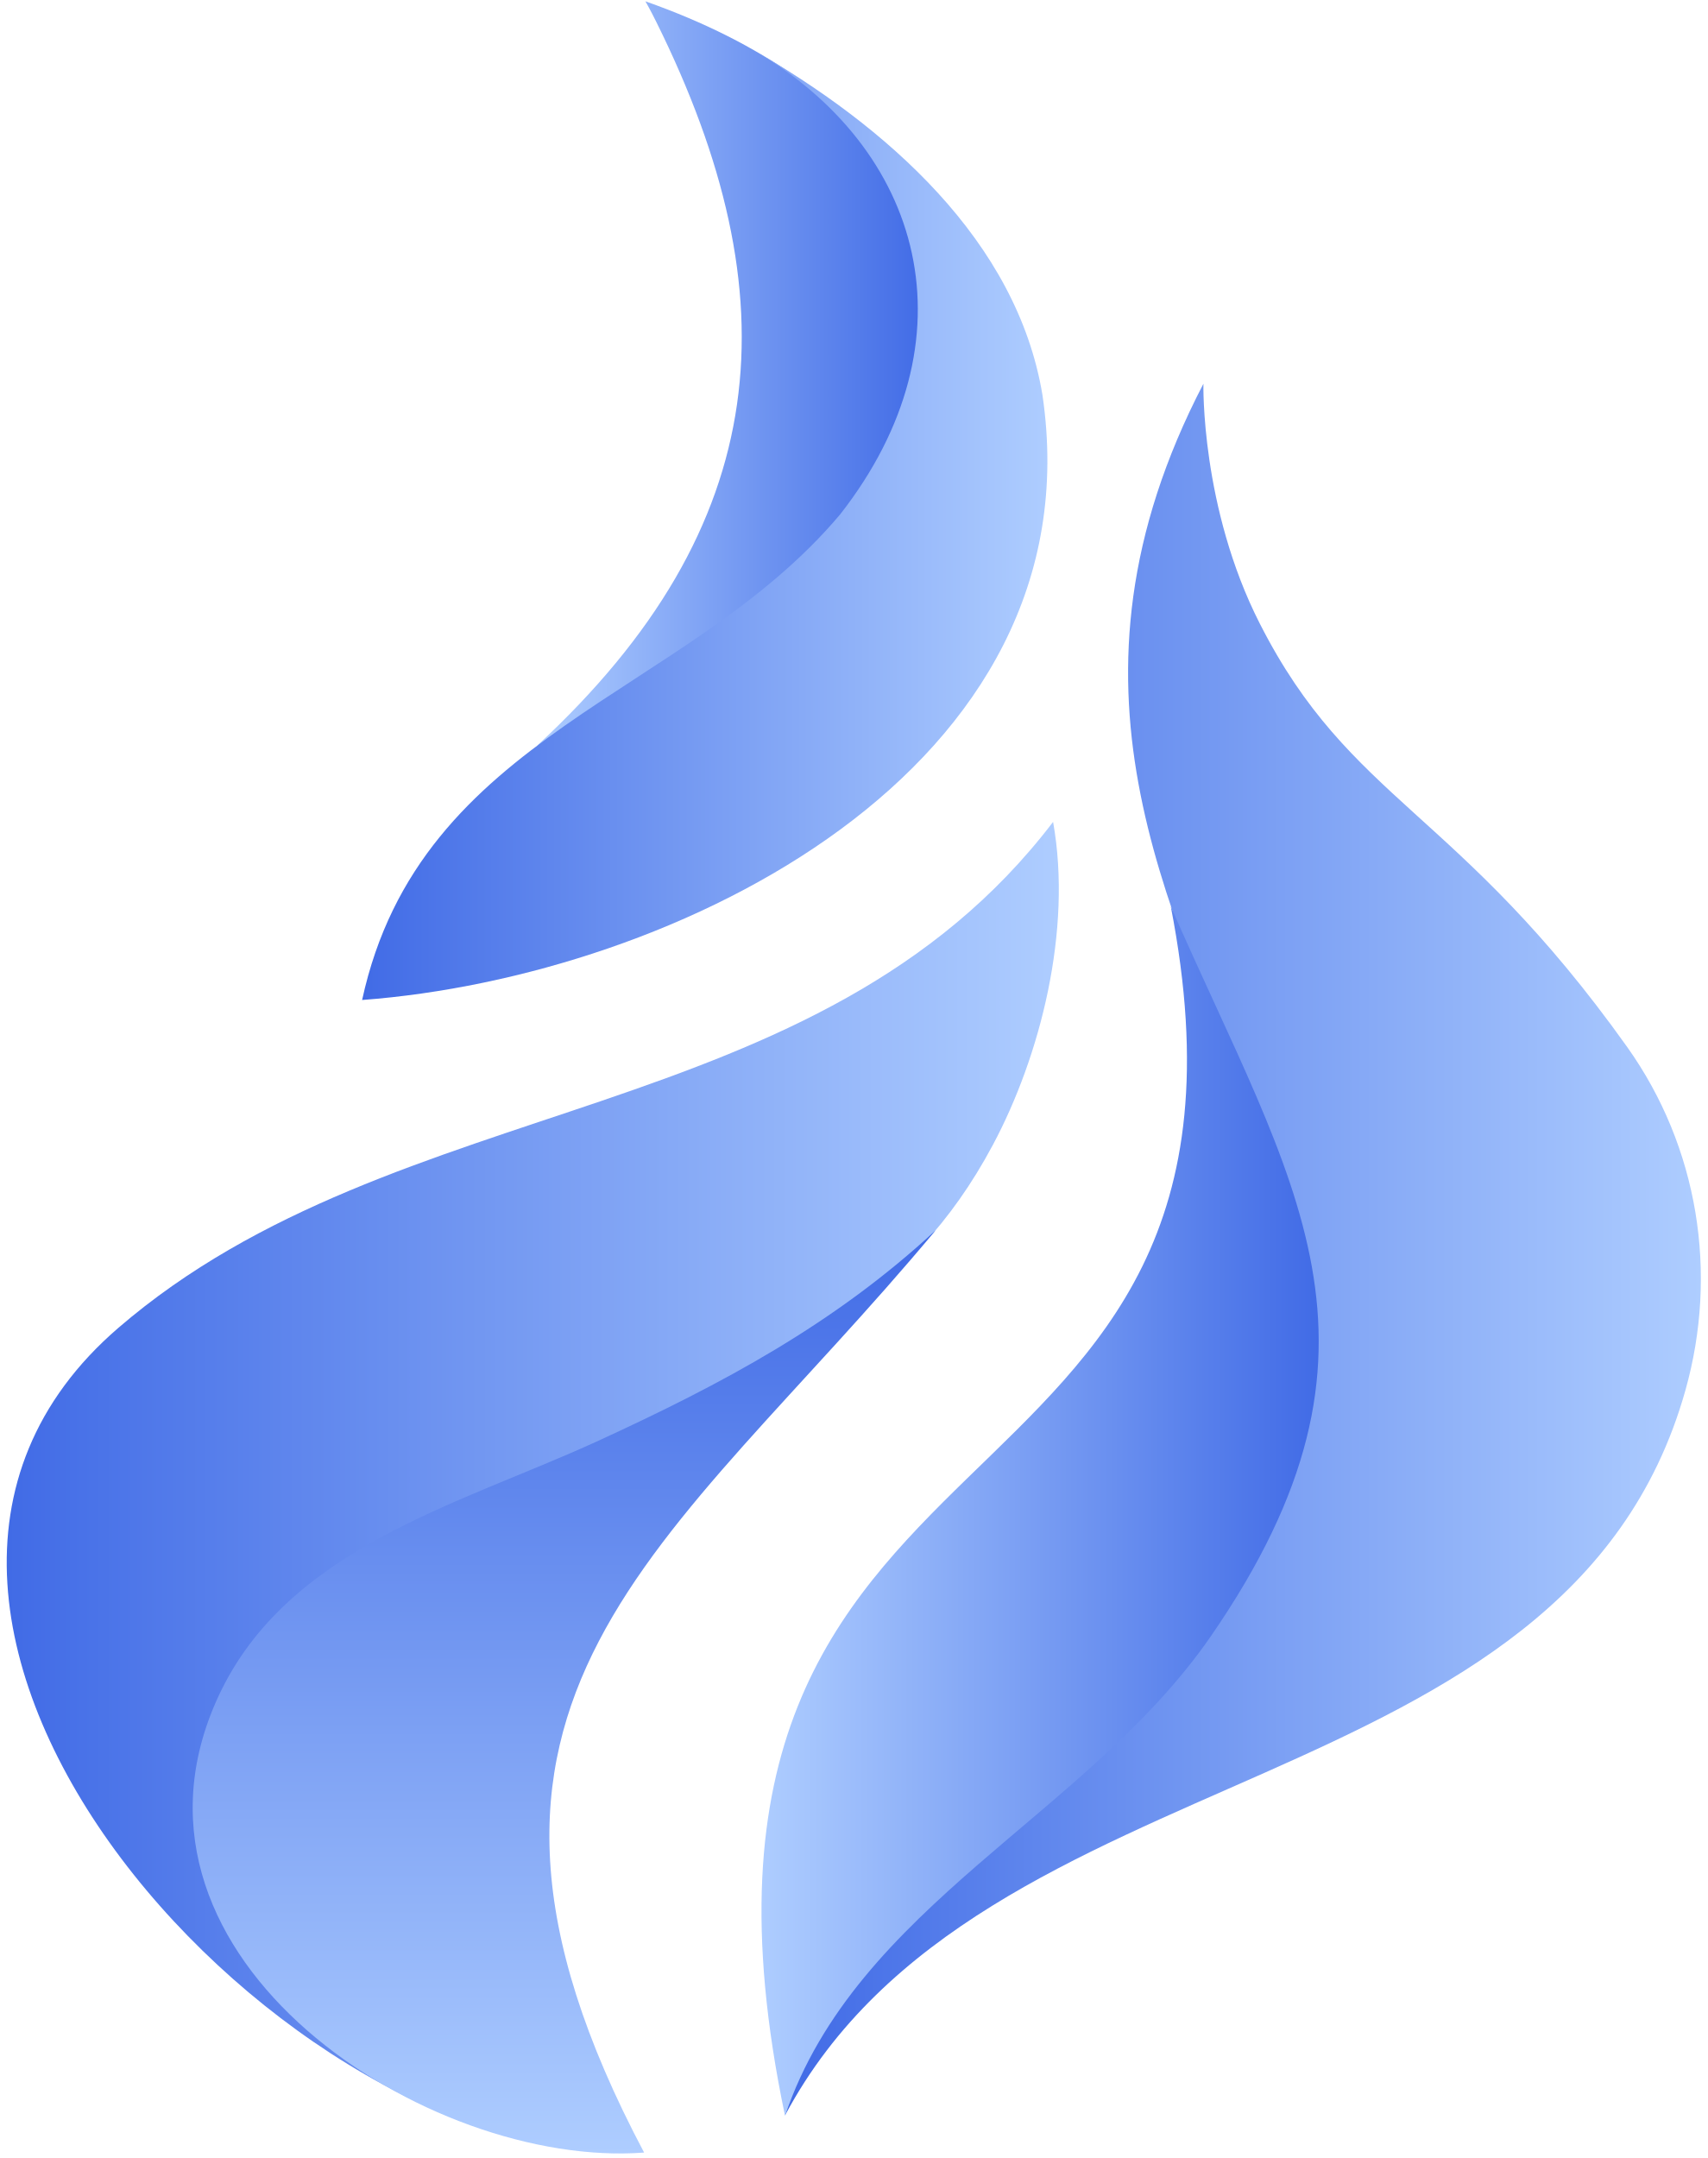
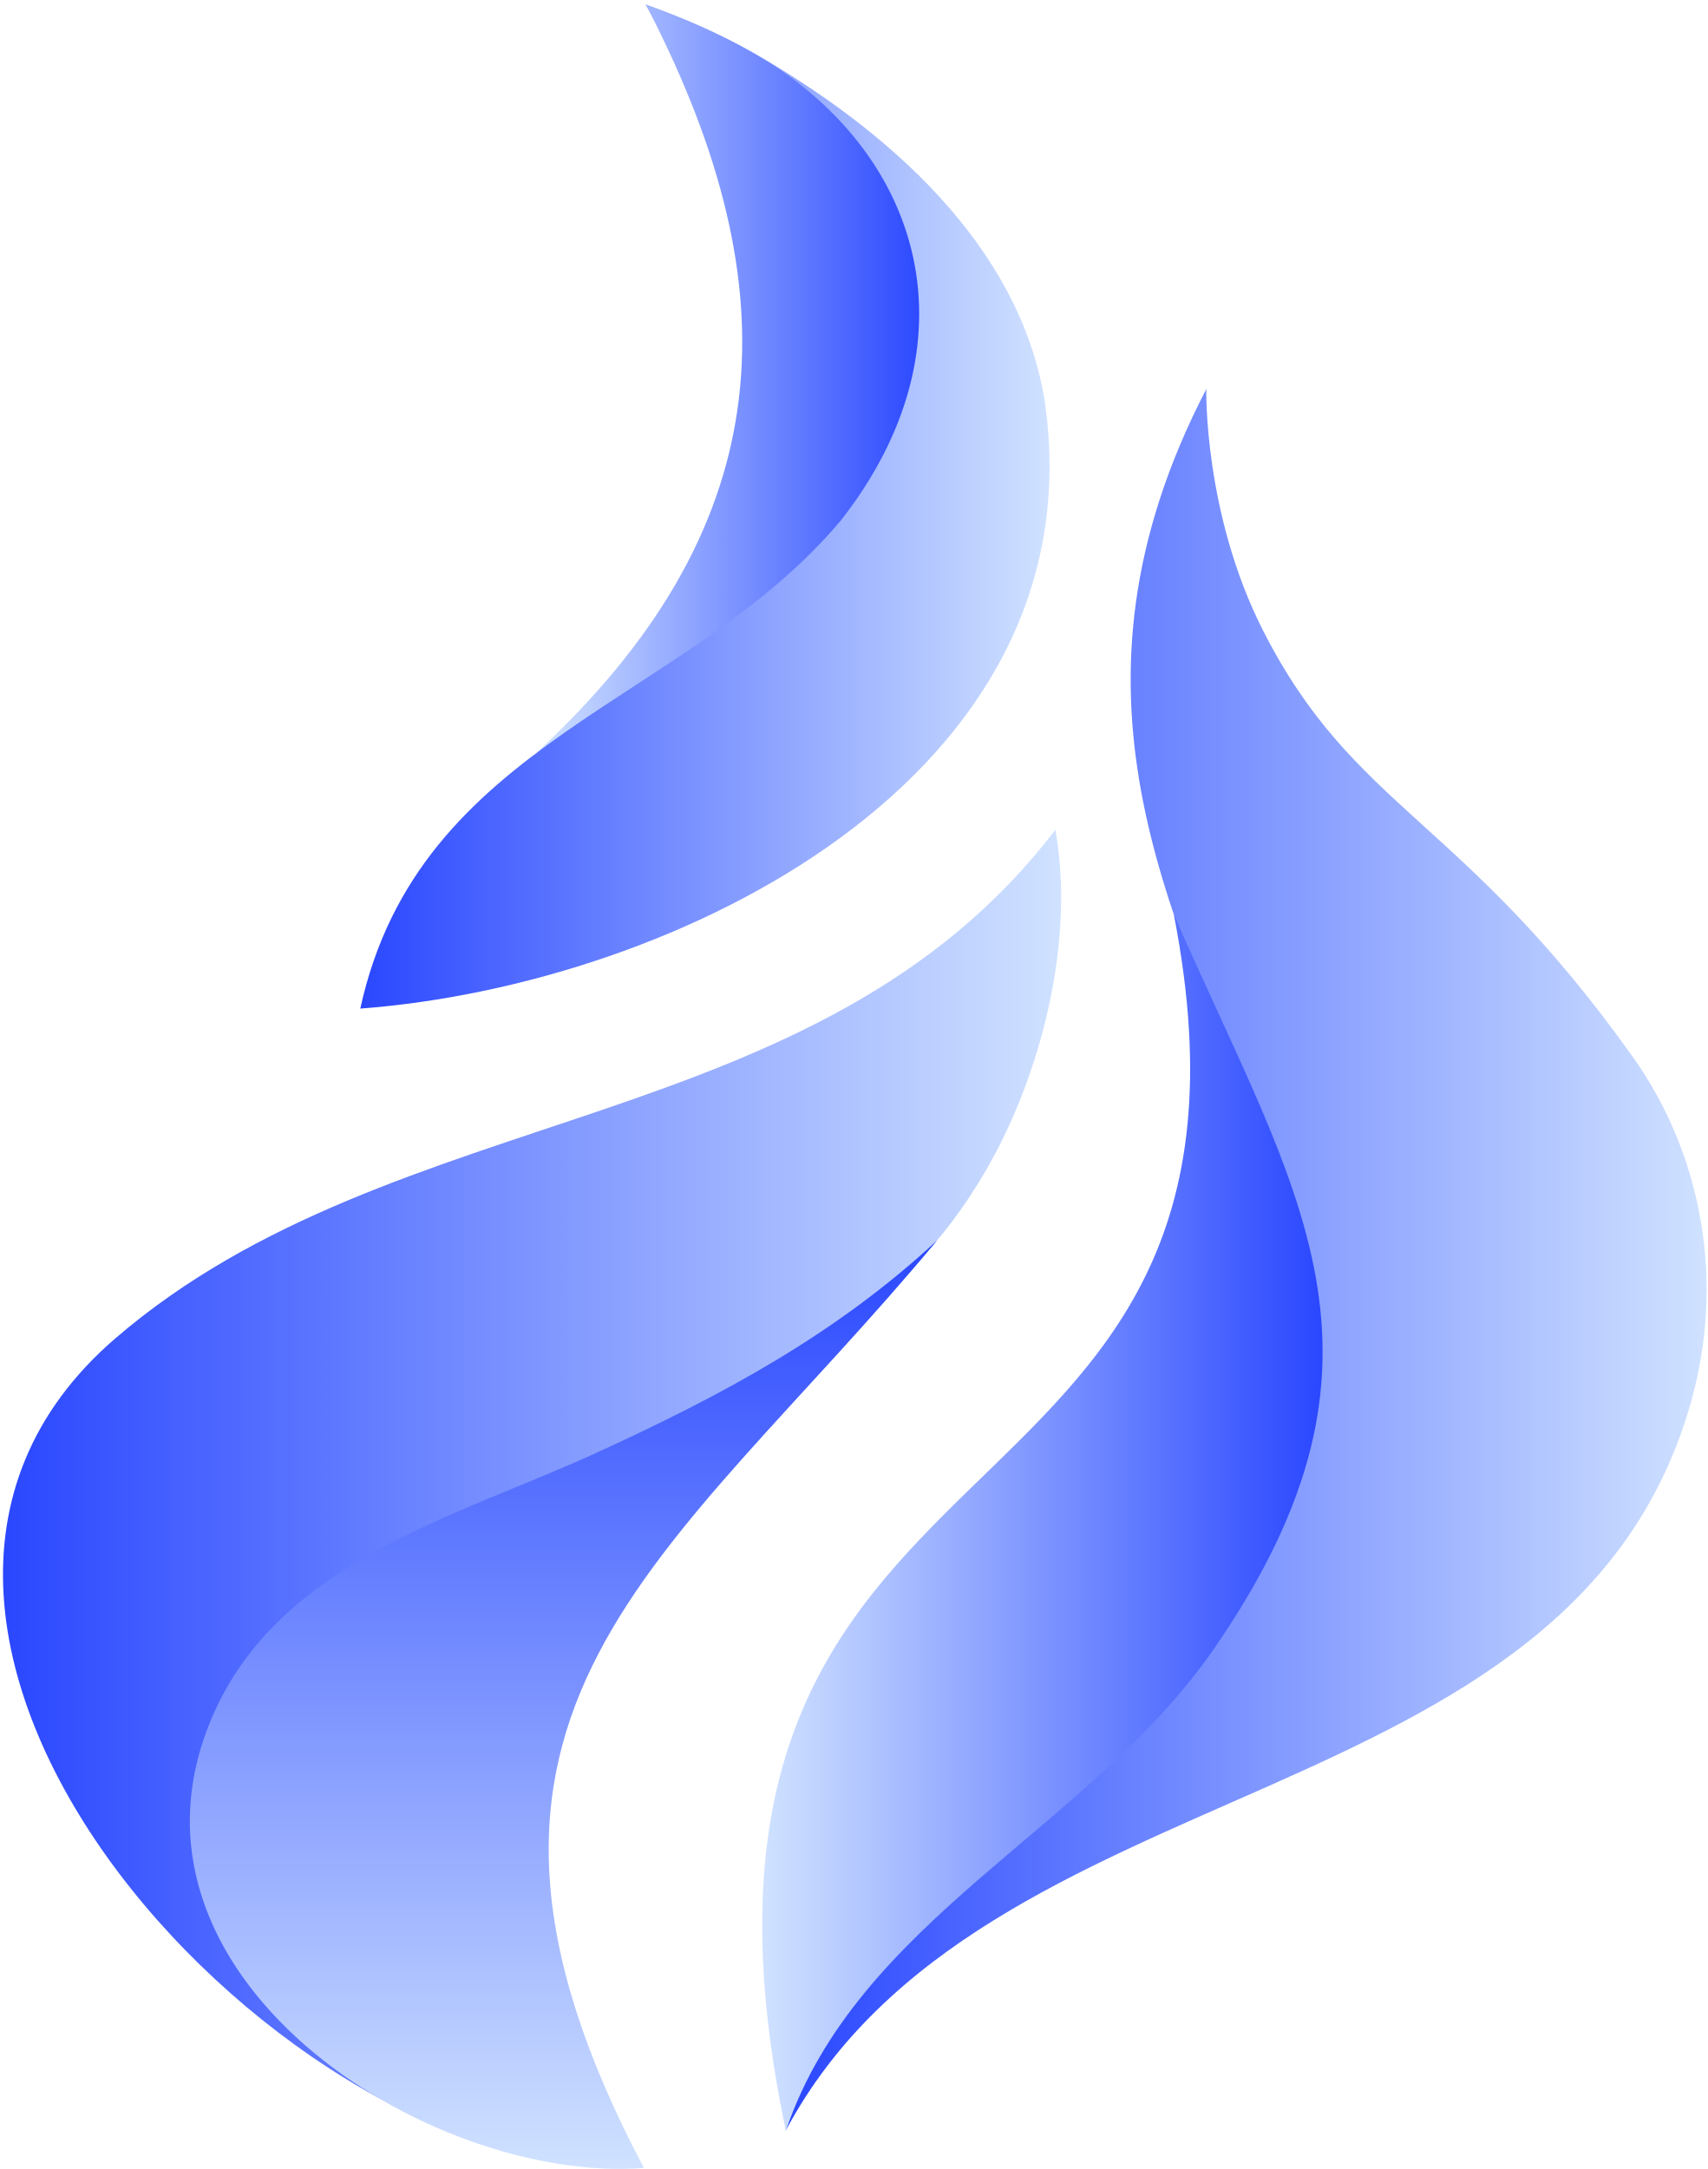
- <svg xmlns="http://www.w3.org/2000/svg" width="91" height="115" viewBox="0 0 91 115" fill="none">
-   <path d="M56.13 43.81C57.16 49.58 55.44 56.29 52.92 61.01C48.42 69.45 41.87 72.02 33.74 76.33C31.08 77.56 24.7 79.85 22.15 81.21C4.93 90.38 9.3 102.92 18.83 109.77C23.41 113.06 29.18 115.04 34.32 114.71C15.51 115.92 -11.82 86.37 6.31 70.76C21.21 57.93 43.54 60.3 56.12 43.81H56.13Z" fill="url(#paint0_linear_34_2570)" />
-   <path d="M41.84 112.73C43.17 105.78 49.34 101.03 54.5 96.72C90.87 66.69 47.38 52.71 64.14 20.45C64.14 20.45 63.99 27.04 67.15 33.24C71.98 42.73 77.7 43.12 86.73 55.8C90.52 61.13 91.59 67.84 89.83 74.09C83.5 96.57 52.34 93.09 41.85 112.71L41.84 112.73Z" fill="url(#paint1_linear_34_2570)" />
-   <path d="M41.84 112.75C33.57 73.33 69.18 83.04 62.4 48.3C68.9 63.17 75.24 71.68 64.54 87.19C57.97 96.71 45.64 101.55 41.84 112.75Z" fill="url(#paint2_linear_34_2570)" />
-   <path d="M34.33 114.71C22.8 115.58 5.56 104.44 11.47 90.78C15.02 82.56 24.35 80.23 31.8 76.82C38.54 73.73 44.48 70.55 49.87 65.56C35.6 82.68 21.46 90.43 34.33 114.71Z" fill="url(#paint3_linear_34_2570)" />
-   <path d="M28.62 39.74C41.31 28.01 42.24 15.81 34.98 1.17C34.67 0.54 34.4 0.07 34.4 0.07C59.97 9.1 49.04 31.96 28.62 39.74Z" fill="url(#paint4_linear_34_2570)" />
-   <path d="M19.3 53.29C22.4 39.03 36.6 37.13 44.78 27.41C52.04 18.13 49.32 7.87 39.94 2.54C47.3 6.73 54.2 12.86 55.56 21.04C58.52 41.05 35.98 52.04 19.3 53.29Z" fill="url(#paint5_linear_34_2570)" />
+ <svg xmlns="http://www.w3.org/2000/svg" width="330" height="419" viewBox="0 0 330 419" fill="none">
+   <path d="M203.91 160.29C207.682 181.336 201.405 205.773 192.213 222.983C175.794 253.759 151.925 263.141 122.288 278.862C112.589 283.363 89.322 291.699 80.035 296.643C17.242 330.081 33.186 375.786 67.927 400.794C84.631 412.806 105.647 420.033 124.412 418.796C55.85 423.202 -43.84 315.47 22.282 258.545C76.612 211.795 158.043 220.416 203.91 160.29Z" fill="url(#paint0_linear_86_1059)" />
+   <path d="M151.798 411.57C156.648 386.246 179.153 368.94 197.95 353.219C330.542 243.712 172.021 192.778 233.071 75.157C233.071 75.157 232.532 99.182 244.039 121.812C261.631 156.392 282.488 157.85 315.422 204.093C329.242 223.522 333.141 247.991 326.738 270.78C303.662 352.744 190.057 340.034 151.798 411.602V411.57Z" fill="url(#paint1_linear_86_1059)" />
+   <path d="M151.83 411.633C121.686 267.927 251.519 303.299 226.795 176.645C250.473 230.843 273.613 261.873 234.593 318.449C210.629 353.187 165.682 370.81 151.83 411.633Z" fill="url(#paint2_linear_86_1059)" />
+   <path d="M124.412 418.797C82.381 421.966 19.524 381.365 41.047 331.571C54.011 301.588 88.023 293.093 115.188 280.669C139.753 269.417 161.435 257.785 181.087 239.592C129.071 302.031 77.499 330.24 124.412 418.797Z" fill="url(#paint3_linear_86_1059)" />
+   <path d="M103.618 145.457C149.865 102.668 153.288 58.2 126.789 4.825C125.648 2.511 124.697 0.832 124.697 0.832C217.92 33.763 178.076 117.09 103.618 145.457Z" fill="url(#paint4_linear_86_1059)" />
+   <path d="M69.606 194.87C80.922 142.89 132.685 135.98 162.512 100.481C188.98 66.662 179.059 29.23 144.857 9.801C171.705 25.078 196.873 47.423 201.817 77.249C212.626 150.211 130.403 190.274 69.606 194.838V194.87Z" fill="url(#paint5_linear_86_1059)" />
  <defs>
-     <linearGradient id="paint0_linear_34_2570" x1="0.37" y1="79.28" x2="56.44" y2="79.28" gradientUnits="userSpaceOnUse">
-       <stop stop-color="#416BE6" />
-       <stop offset="1" stop-color="#AECDFF" />
+     <linearGradient id="paint0_linear_86_1059" x1="0.601" y1="289.607" x2="205.019" y2="289.607" gradientUnits="userSpaceOnUse">
+       <stop stop-color="#2A47FF" />
+       <stop offset="1" stop-color="#D0E2FF" />
    </linearGradient>
-     <linearGradient id="paint1_linear_34_2570" x1="41.84" y1="66.59" x2="90.64" y2="66.59" gradientUnits="userSpaceOnUse">
-       <stop stop-color="#416BE6" />
-       <stop offset="1" stop-color="#AECDFF" />
+     <linearGradient id="paint1_linear_86_1059" x1="151.798" y1="243.363" x2="329.749" y2="243.363" gradientUnits="userSpaceOnUse">
+       <stop stop-color="#2A47FF" />
+       <stop offset="1" stop-color="#D0E2FF" />
    </linearGradient>
-     <linearGradient id="paint2_linear_34_2570" x1="70.29" y1="80.52" x2="40.59" y2="80.52" gradientUnits="userSpaceOnUse">
-       <stop stop-color="#416BE6" />
-       <stop offset="1" stop-color="#AECDFF" />
+     <linearGradient id="paint2_linear_86_1059" x1="255.545" y1="294.17" x2="147.266" y2="294.17" gradientUnits="userSpaceOnUse">
+       <stop stop-color="#2A47FF" />
+       <stop offset="1" stop-color="#D0E2FF" />
    </linearGradient>
-     <linearGradient id="paint3_linear_34_2570" x1="30.07" y1="65.56" x2="30.07" y2="114.76" gradientUnits="userSpaceOnUse">
-       <stop stop-color="#416BE6" />
-       <stop offset="1" stop-color="#AECDFF" />
+     <linearGradient id="paint3_linear_86_1059" x1="108.912" y1="239.592" x2="108.912" y2="418.955" gradientUnits="userSpaceOnUse">
+       <stop stop-color="#2A47FF" />
+       <stop offset="1" stop-color="#D0E2FF" />
    </linearGradient>
-     <linearGradient id="paint4_linear_34_2570" x1="49.31" y1="19.9" x2="28.62" y2="19.9" gradientUnits="userSpaceOnUse">
-       <stop stop-color="#416BE6" />
-       <stop offset="1" stop-color="#AECDFF" />
+     <linearGradient id="paint4_linear_86_1059" x1="179.059" y1="73.128" x2="103.618" y2="73.128" gradientUnits="userSpaceOnUse">
+       <stop stop-color="#2A47FF" />
+       <stop offset="1" stop-color="#D0E2FF" />
    </linearGradient>
-     <linearGradient id="paint5_linear_34_2570" x1="19.3" y1="27.91" x2="55.82" y2="27.91" gradientUnits="userSpaceOnUse">
-       <stop stop-color="#416BE6" />
-       <stop offset="1" stop-color="#AECDFF" />
+     <linearGradient id="paint5_linear_86_1059" x1="69.606" y1="102.32" x2="202.768" y2="102.32" gradientUnits="userSpaceOnUse">
+       <stop stop-color="#2A47FF" />
+       <stop offset="1" stop-color="#D0E2FF" />
    </linearGradient>
  </defs>
</svg>
